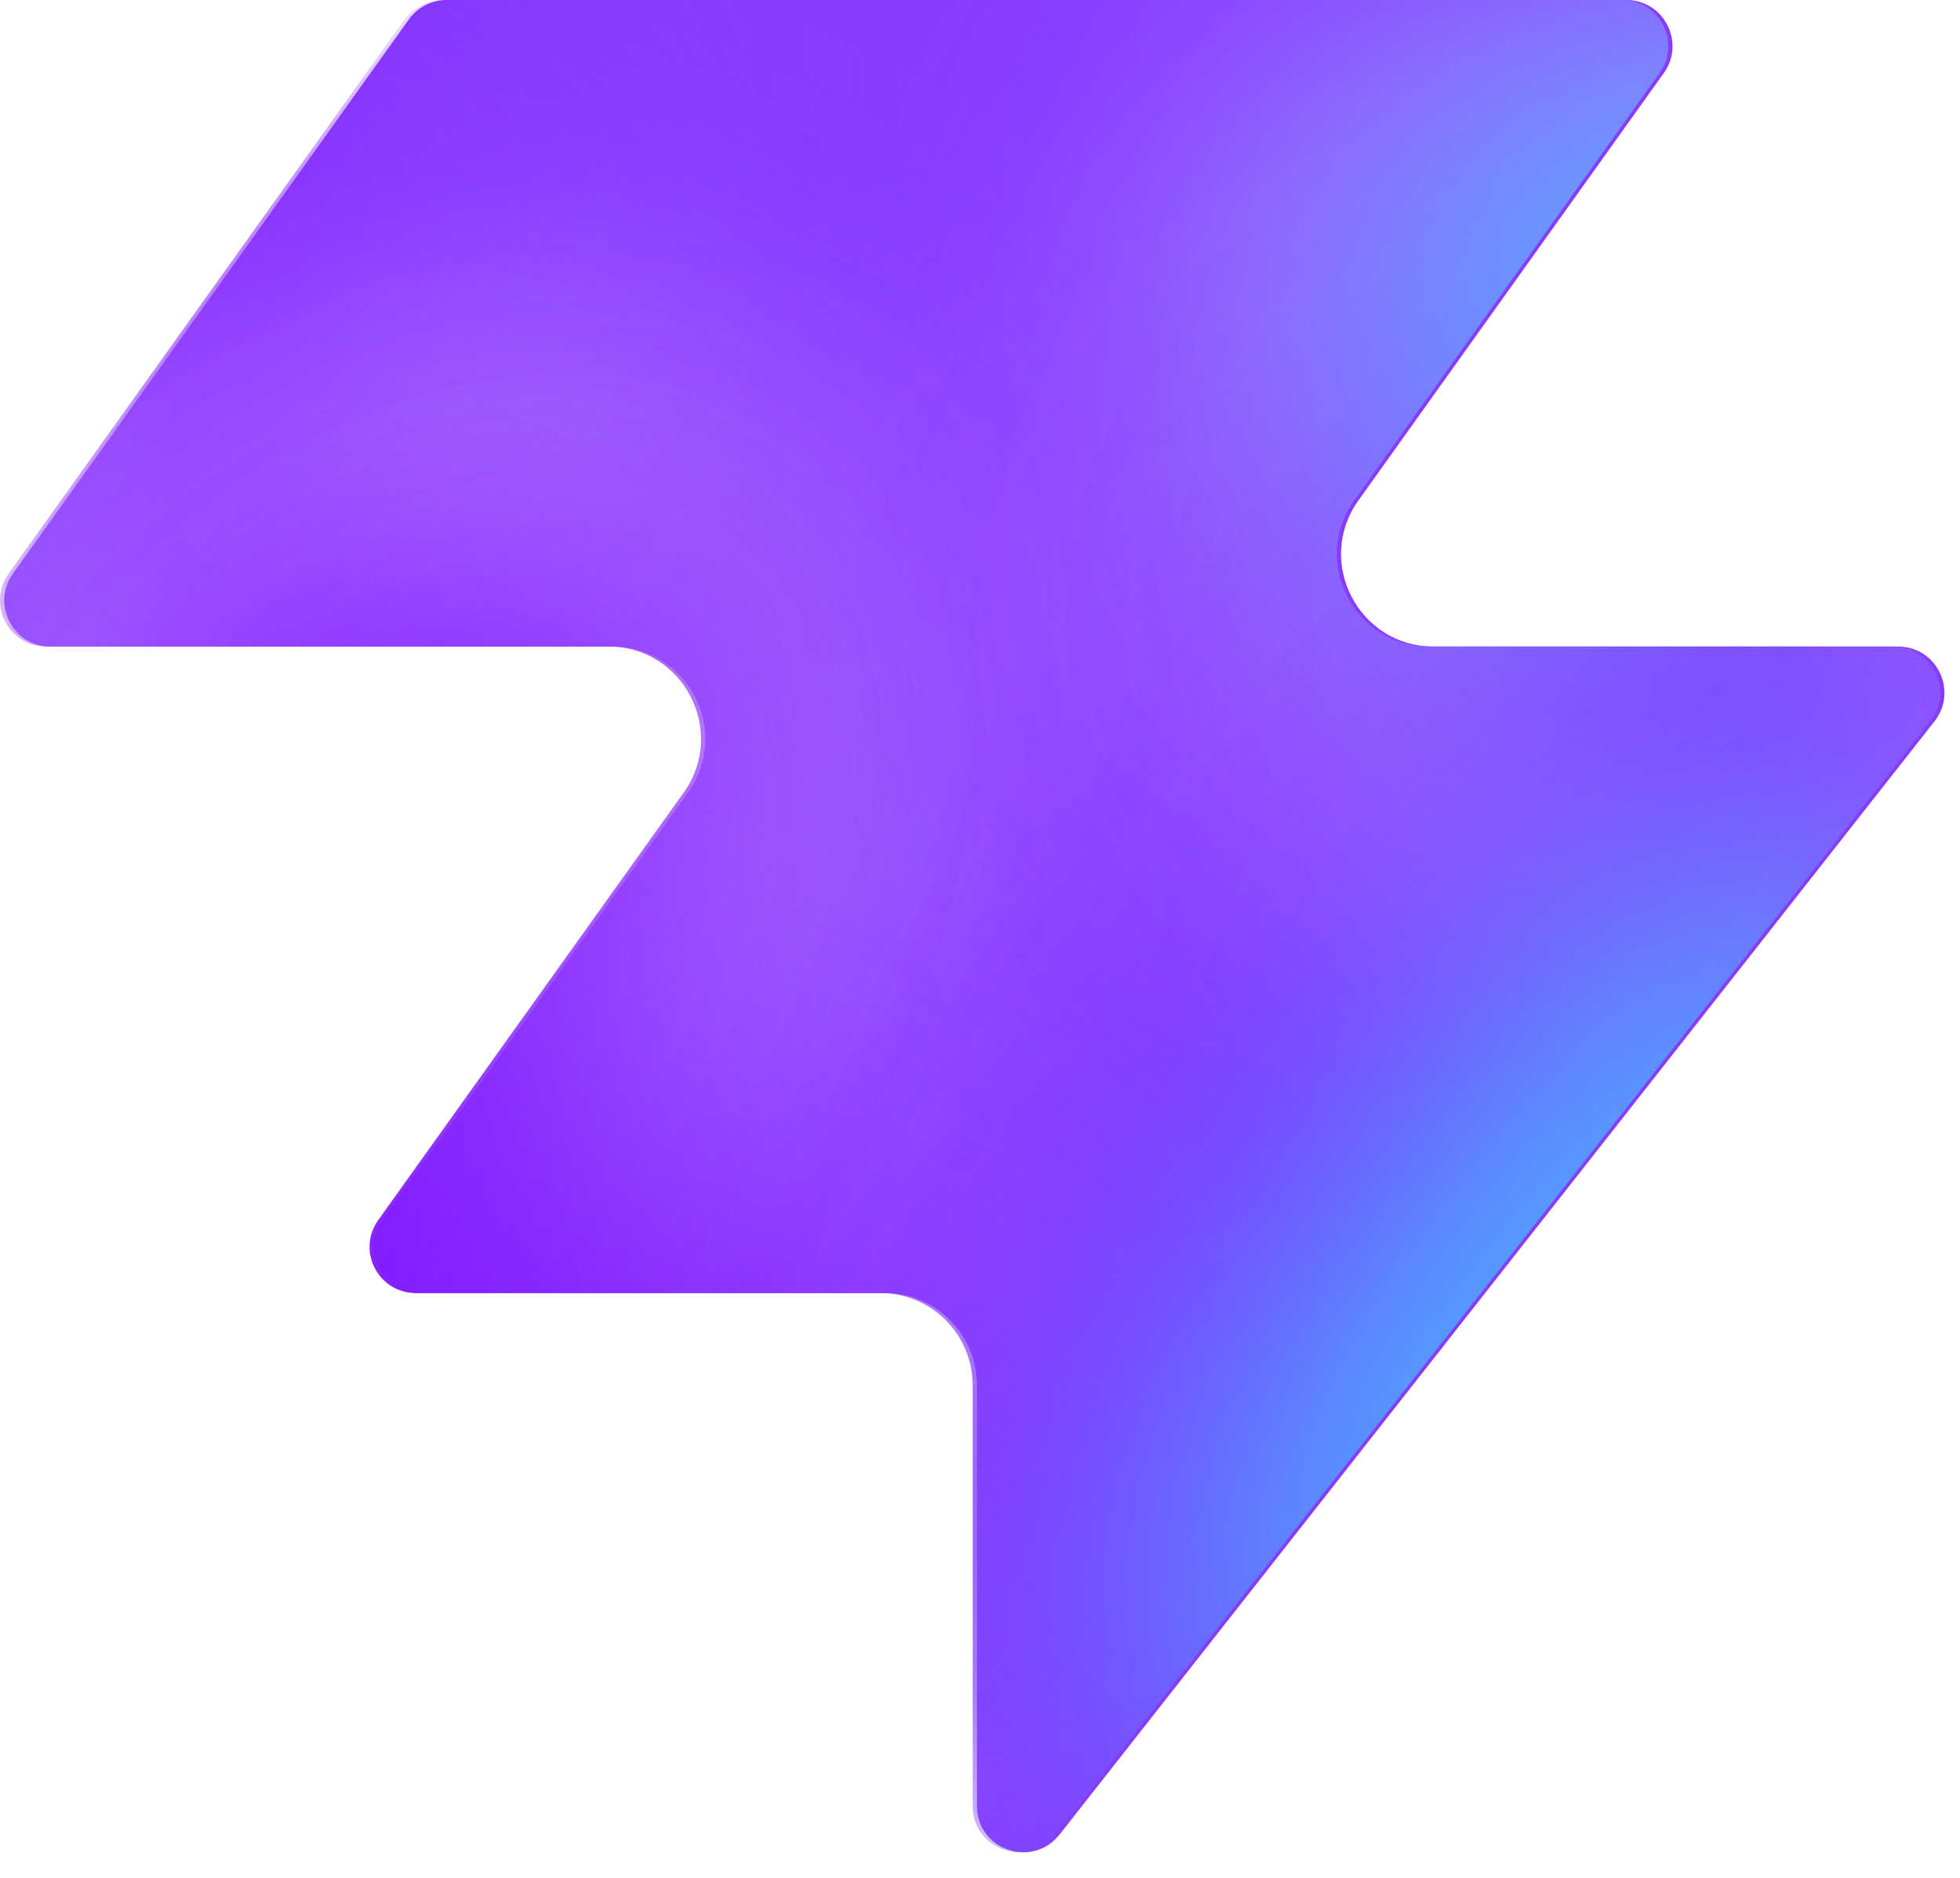
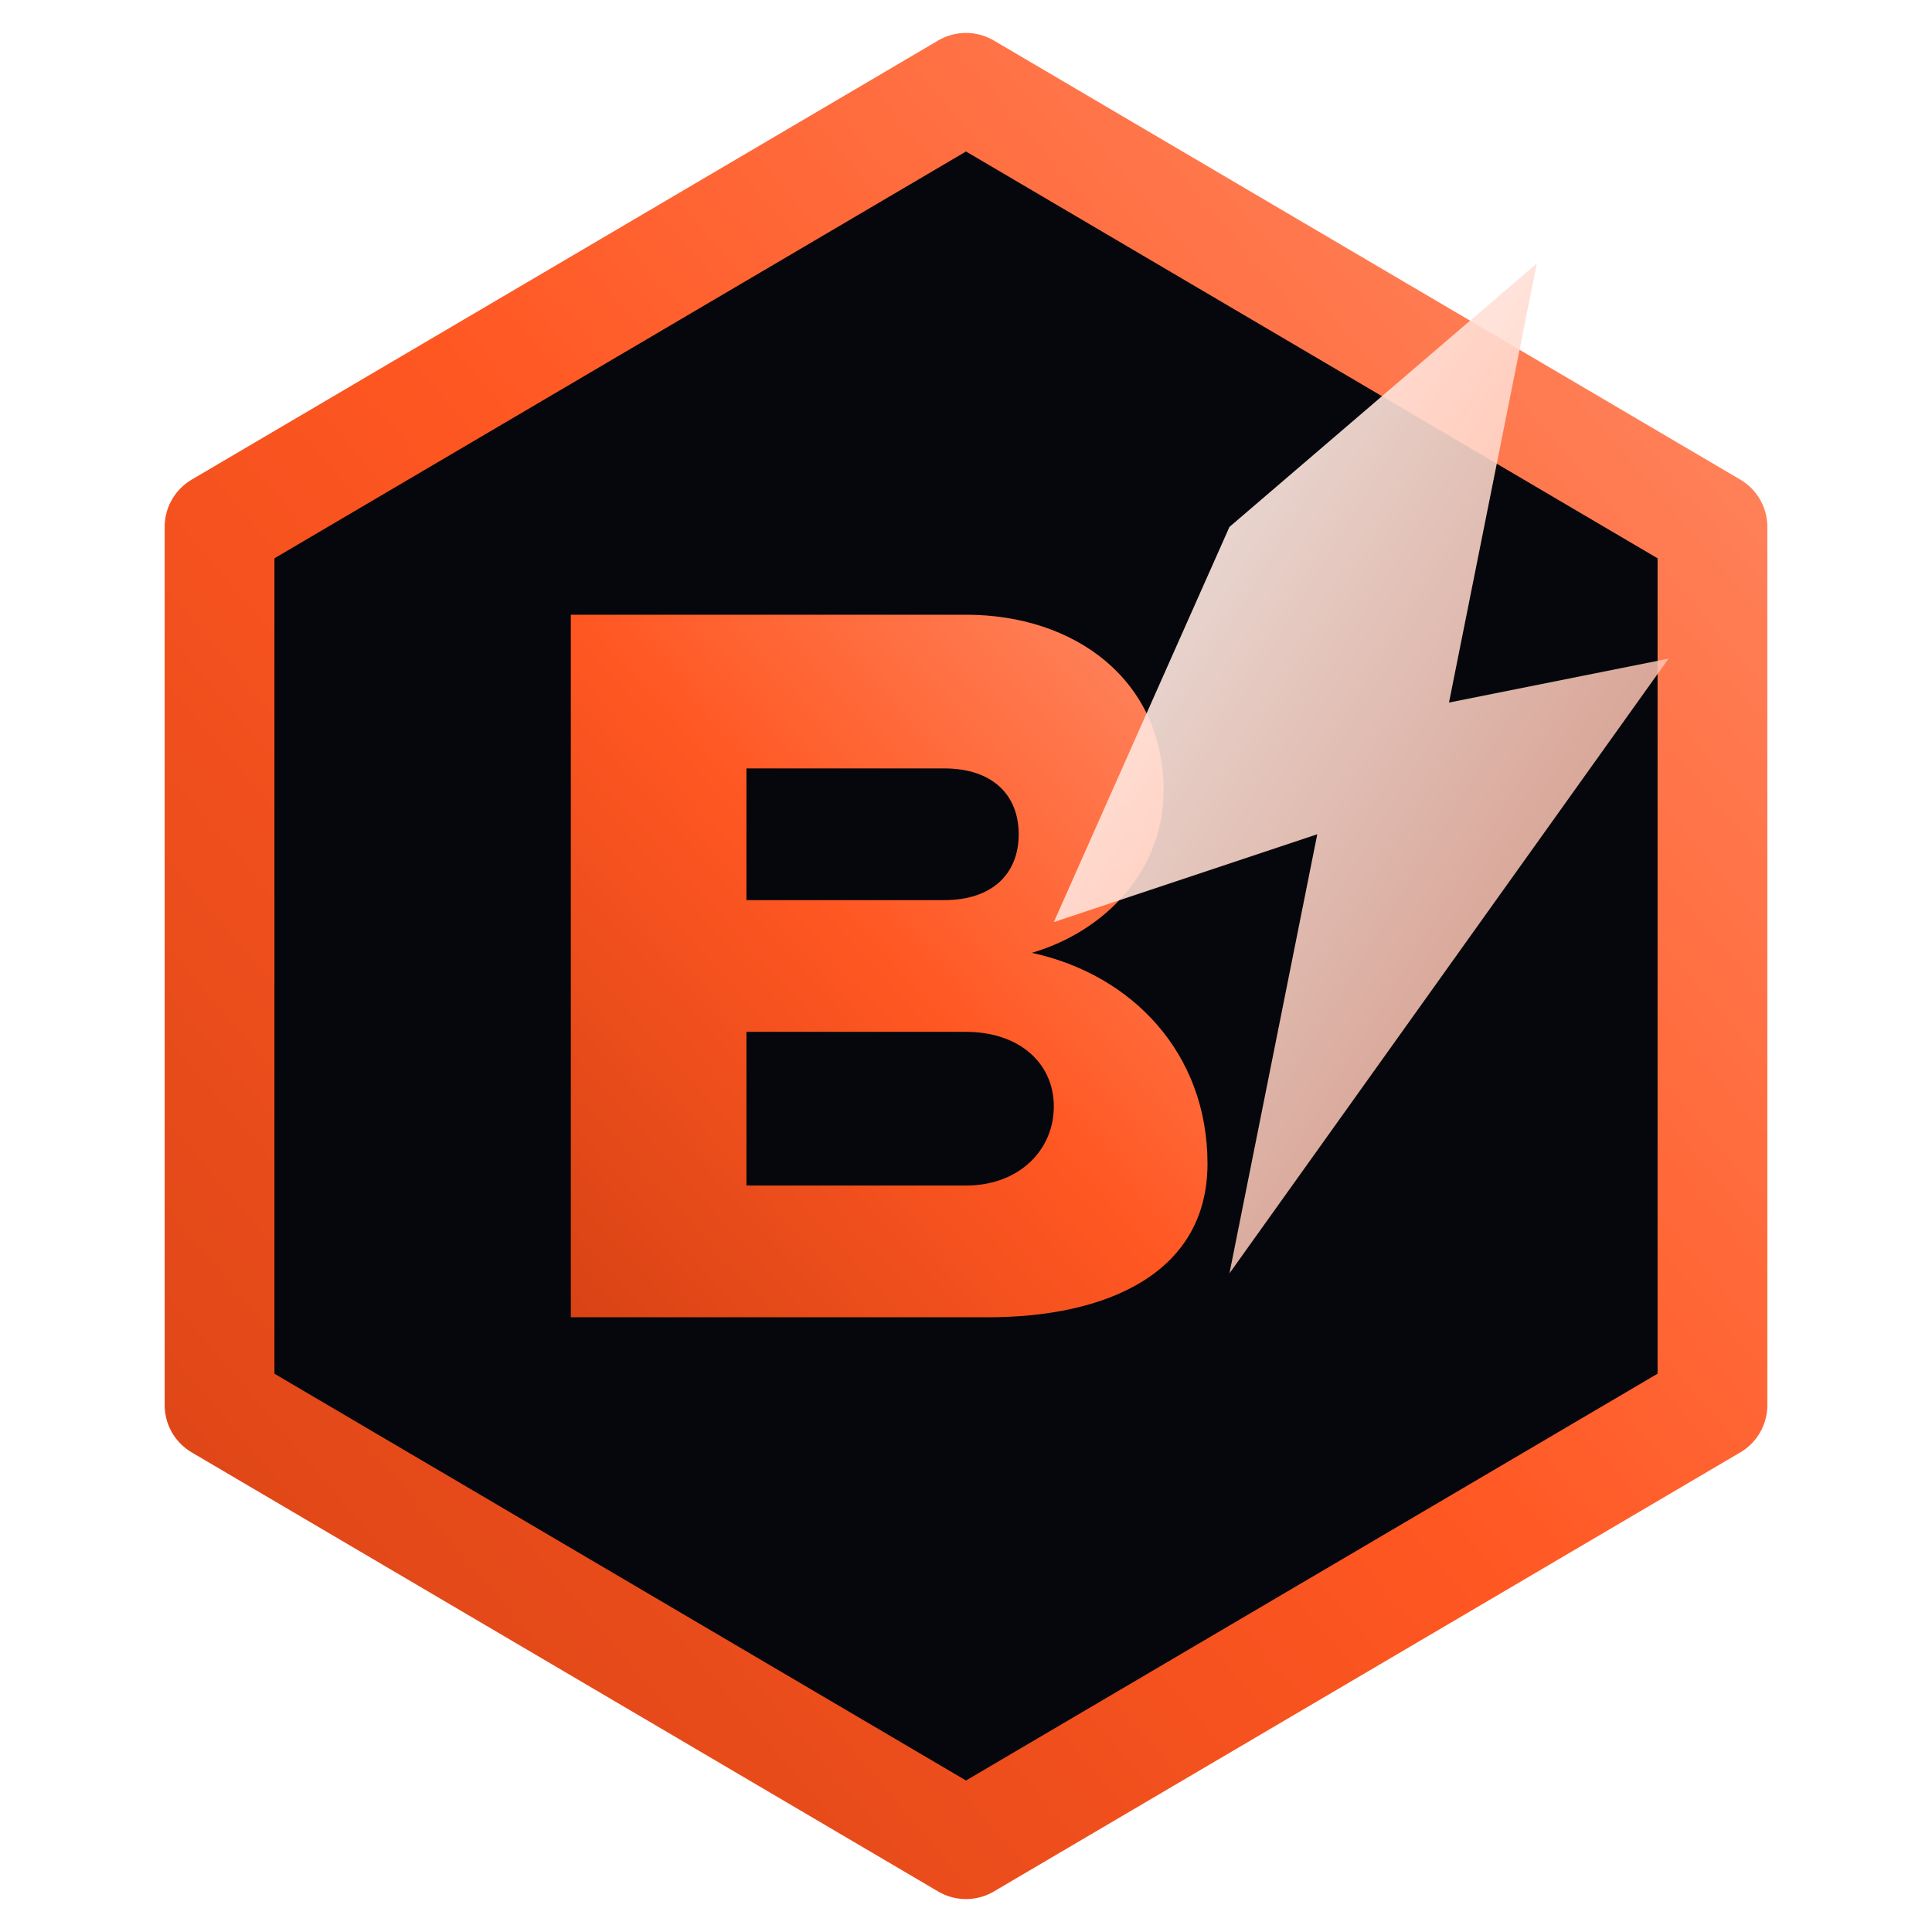
- <svg xmlns="http://www.w3.org/2000/svg" width="48" height="46" fill="none" viewBox="0 0 48 46">
-   <path fill="#863bff" d="M25.946 44.938c-.664.845-2.021.375-2.021-.698V33.937a2.26 2.26 0 0 0-2.262-2.262H10.287c-.92 0-1.456-1.04-.92-1.788l7.48-10.471c1.07-1.497 0-3.578-1.842-3.578H1.237c-.92 0-1.456-1.04-.92-1.788L10.013.474c.214-.297.556-.474.92-.474h28.894c.92 0 1.456 1.04.92 1.788l-7.48 10.471c-1.07 1.498 0 3.579 1.842 3.579h11.377c.943 0 1.473 1.088.89 1.83L25.947 44.94z" style="fill:#863bff;fill:color(display-p3 .525 .23 1);fill-opacity:1" />
-   <mask id="a" width="48" height="46" x="0" y="0" maskUnits="userSpaceOnUse" style="mask-type:alpha">
-     <path fill="#000" d="M25.842 44.938c-.664.844-2.021.375-2.021-.698V33.937a2.26 2.26 0 0 0-2.262-2.262H10.183c-.92 0-1.456-1.04-.92-1.788l7.48-10.471c1.07-1.498 0-3.579-1.842-3.579H1.133c-.92 0-1.456-1.04-.92-1.787L9.91.473c.214-.297.556-.474.92-.474h28.894c.92 0 1.456 1.04.92 1.788l-7.48 10.471c-1.07 1.498 0 3.578 1.842 3.578h11.377c.943 0 1.473 1.088.89 1.832L25.843 44.94z" style="fill:#000;fill-opacity:1" />
-   </mask>
-   <g mask="url(#a)">
-     <g filter="url(#b)">
-       <ellipse cx="5.508" cy="14.704" fill="#ede6ff" rx="5.508" ry="14.704" style="fill:#ede6ff;fill:color(display-p3 .927 .903 1);fill-opacity:1" transform="matrix(.00324 1 1 -.00324 -4.47 31.516)" />
-     </g>
-     <g filter="url(#c)">
-       <ellipse cx="10.399" cy="29.851" fill="#ede6ff" rx="10.399" ry="29.851" style="fill:#ede6ff;fill:color(display-p3 .927 .903 1);fill-opacity:1" transform="matrix(.00324 1 1 -.00324 -39.328 7.883)" />
-     </g>
-     <g filter="url(#d)">
-       <ellipse cx="5.508" cy="30.487" fill="#7e14ff" rx="5.508" ry="30.487" style="fill:#7e14ff;fill:color(display-p3 .492 .077 1);fill-opacity:1" transform="rotate(89.814 -25.913 -14.639)scale(1 -1)" />
-     </g>
-     <g filter="url(#e)">
-       <ellipse cx="5.508" cy="30.599" fill="#7e14ff" rx="5.508" ry="30.599" style="fill:#7e14ff;fill:color(display-p3 .492 .077 1);fill-opacity:1" transform="rotate(89.814 -32.644 -3.334)scale(1 -1)" />
-     </g>
-     <g filter="url(#f)">
-       <ellipse cx="5.508" cy="30.599" fill="#7e14ff" rx="5.508" ry="30.599" style="fill:#7e14ff;fill:color(display-p3 .492 .077 1);fill-opacity:1" transform="matrix(.00324 1 1 -.00324 -34.34 30.47)" />
-     </g>
-     <g filter="url(#g)">
-       <ellipse cx="14.072" cy="22.078" fill="#ede6ff" rx="14.072" ry="22.078" style="fill:#ede6ff;fill:color(display-p3 .927 .903 1);fill-opacity:1" transform="rotate(93.35 24.506 48.493)scale(-1 1)" />
-     </g>
-     <g filter="url(#h)">
-       <ellipse cx="3.47" cy="21.501" fill="#7e14ff" rx="3.47" ry="21.501" style="fill:#7e14ff;fill:color(display-p3 .492 .077 1);fill-opacity:1" transform="rotate(89.009 28.708 47.59)scale(-1 1)" />
-     </g>
-     <g filter="url(#i)">
-       <ellipse cx="3.47" cy="21.501" fill="#7e14ff" rx="3.47" ry="21.501" style="fill:#7e14ff;fill:color(display-p3 .492 .077 1);fill-opacity:1" transform="rotate(89.009 28.708 47.59)scale(-1 1)" />
-     </g>
-     <g filter="url(#j)">
-       <ellipse cx=".387" cy="8.972" fill="#7e14ff" rx="4.407" ry="29.108" style="fill:#7e14ff;fill:color(display-p3 .492 .077 1);fill-opacity:1" transform="rotate(39.51 .387 8.972)" />
-     </g>
-     <g filter="url(#k)">
-       <ellipse cx="47.523" cy="-6.092" fill="#7e14ff" rx="4.407" ry="29.108" style="fill:#7e14ff;fill:color(display-p3 .492 .077 1);fill-opacity:1" transform="rotate(37.892 47.523 -6.092)" />
-     </g>
-     <g filter="url(#l)">
-       <ellipse cx="41.412" cy="6.333" fill="#47bfff" rx="5.971" ry="9.665" style="fill:#47bfff;fill:color(display-p3 .28 .748 1);fill-opacity:1" transform="rotate(37.892 41.412 6.333)" />
-     </g>
-     <g filter="url(#m)">
-       <ellipse cx="-1.879" cy="38.332" fill="#7e14ff" rx="4.407" ry="29.108" style="fill:#7e14ff;fill:color(display-p3 .492 .077 1);fill-opacity:1" transform="rotate(37.892 -1.88 38.332)" />
-     </g>
-     <g filter="url(#n)">
-       <ellipse cx="-1.879" cy="38.332" fill="#7e14ff" rx="4.407" ry="29.108" style="fill:#7e14ff;fill:color(display-p3 .492 .077 1);fill-opacity:1" transform="rotate(37.892 -1.88 38.332)" />
-     </g>
-     <g filter="url(#o)">
-       <ellipse cx="35.651" cy="29.907" fill="#7e14ff" rx="4.407" ry="29.108" style="fill:#7e14ff;fill:color(display-p3 .492 .077 1);fill-opacity:1" transform="rotate(37.892 35.651 29.907)" />
-     </g>
-     <g filter="url(#p)">
-       <ellipse cx="38.418" cy="32.4" fill="#47bfff" rx="5.971" ry="15.297" style="fill:#47bfff;fill:color(display-p3 .28 .748 1);fill-opacity:1" transform="rotate(37.892 38.418 32.4)" />
-     </g>
-   </g>
+ <svg xmlns="http://www.w3.org/2000/svg" width="64" height="64" viewBox="0 0 44 44" fill="none">
  <defs>
-     <filter id="b" width="60.045" height="41.654" x="-19.77" y="16.149" color-interpolation-filters="sRGB" filterUnits="userSpaceOnUse">
-       <feFlood flood-opacity="0" result="BackgroundImageFix" />
-       <feBlend in="SourceGraphic" in2="BackgroundImageFix" result="shape" />
-       <feGaussianBlur result="effect1_foregroundBlur_2002_17158" stdDeviation="7.659" />
-     </filter>
-     <filter id="c" width="90.34" height="51.437" x="-54.613" y="-7.533" color-interpolation-filters="sRGB" filterUnits="userSpaceOnUse">
-       <feFlood flood-opacity="0" result="BackgroundImageFix" />
-       <feBlend in="SourceGraphic" in2="BackgroundImageFix" result="shape" />
-       <feGaussianBlur result="effect1_foregroundBlur_2002_17158" stdDeviation="7.659" />
-     </filter>
-     <filter id="d" width="79.355" height="29.4" x="-49.64" y="2.03" color-interpolation-filters="sRGB" filterUnits="userSpaceOnUse">
-       <feFlood flood-opacity="0" result="BackgroundImageFix" />
-       <feBlend in="SourceGraphic" in2="BackgroundImageFix" result="shape" />
-       <feGaussianBlur result="effect1_foregroundBlur_2002_17158" stdDeviation="4.596" />
-     </filter>
-     <filter id="e" width="79.579" height="29.4" x="-45.045" y="20.029" color-interpolation-filters="sRGB" filterUnits="userSpaceOnUse">
-       <feFlood flood-opacity="0" result="BackgroundImageFix" />
-       <feBlend in="SourceGraphic" in2="BackgroundImageFix" result="shape" />
-       <feGaussianBlur result="effect1_foregroundBlur_2002_17158" stdDeviation="4.596" />
-     </filter>
-     <filter id="f" width="79.579" height="29.4" x="-43.513" y="21.178" color-interpolation-filters="sRGB" filterUnits="userSpaceOnUse">
-       <feFlood flood-opacity="0" result="BackgroundImageFix" />
-       <feBlend in="SourceGraphic" in2="BackgroundImageFix" result="shape" />
-       <feGaussianBlur result="effect1_foregroundBlur_2002_17158" stdDeviation="4.596" />
-     </filter>
-     <filter id="g" width="74.749" height="58.852" x="15.756" y="-17.901" color-interpolation-filters="sRGB" filterUnits="userSpaceOnUse">
-       <feFlood flood-opacity="0" result="BackgroundImageFix" />
-       <feBlend in="SourceGraphic" in2="BackgroundImageFix" result="shape" />
-       <feGaussianBlur result="effect1_foregroundBlur_2002_17158" stdDeviation="7.659" />
-     </filter>
-     <filter id="h" width="61.377" height="25.362" x="23.548" y="2.284" color-interpolation-filters="sRGB" filterUnits="userSpaceOnUse">
-       <feFlood flood-opacity="0" result="BackgroundImageFix" />
-       <feBlend in="SourceGraphic" in2="BackgroundImageFix" result="shape" />
-       <feGaussianBlur result="effect1_foregroundBlur_2002_17158" stdDeviation="4.596" />
-     </filter>
-     <filter id="i" width="61.377" height="25.362" x="23.548" y="2.284" color-interpolation-filters="sRGB" filterUnits="userSpaceOnUse">
-       <feFlood flood-opacity="0" result="BackgroundImageFix" />
-       <feBlend in="SourceGraphic" in2="BackgroundImageFix" result="shape" />
-       <feGaussianBlur result="effect1_foregroundBlur_2002_17158" stdDeviation="4.596" />
-     </filter>
-     <filter id="j" width="56.045" height="63.649" x="-27.636" y="-22.853" color-interpolation-filters="sRGB" filterUnits="userSpaceOnUse">
-       <feFlood flood-opacity="0" result="BackgroundImageFix" />
-       <feBlend in="SourceGraphic" in2="BackgroundImageFix" result="shape" />
-       <feGaussianBlur result="effect1_foregroundBlur_2002_17158" stdDeviation="4.596" />
-     </filter>
-     <filter id="k" width="54.814" height="64.646" x="20.116" y="-38.415" color-interpolation-filters="sRGB" filterUnits="userSpaceOnUse">
-       <feFlood flood-opacity="0" result="BackgroundImageFix" />
-       <feBlend in="SourceGraphic" in2="BackgroundImageFix" result="shape" />
-       <feGaussianBlur result="effect1_foregroundBlur_2002_17158" stdDeviation="4.596" />
-     </filter>
-     <filter id="l" width="33.541" height="35.313" x="24.641" y="-11.323" color-interpolation-filters="sRGB" filterUnits="userSpaceOnUse">
-       <feFlood flood-opacity="0" result="BackgroundImageFix" />
-       <feBlend in="SourceGraphic" in2="BackgroundImageFix" result="shape" />
-       <feGaussianBlur result="effect1_foregroundBlur_2002_17158" stdDeviation="4.596" />
-     </filter>
-     <filter id="m" width="54.814" height="64.646" x="-29.286" y="6.009" color-interpolation-filters="sRGB" filterUnits="userSpaceOnUse">
-       <feFlood flood-opacity="0" result="BackgroundImageFix" />
-       <feBlend in="SourceGraphic" in2="BackgroundImageFix" result="shape" />
-       <feGaussianBlur result="effect1_foregroundBlur_2002_17158" stdDeviation="4.596" />
-     </filter>
-     <filter id="n" width="54.814" height="64.646" x="-29.286" y="6.009" color-interpolation-filters="sRGB" filterUnits="userSpaceOnUse">
-       <feFlood flood-opacity="0" result="BackgroundImageFix" />
-       <feBlend in="SourceGraphic" in2="BackgroundImageFix" result="shape" />
-       <feGaussianBlur result="effect1_foregroundBlur_2002_17158" stdDeviation="4.596" />
-     </filter>
-     <filter id="o" width="54.814" height="64.646" x="8.244" y="-2.416" color-interpolation-filters="sRGB" filterUnits="userSpaceOnUse">
-       <feFlood flood-opacity="0" result="BackgroundImageFix" />
-       <feBlend in="SourceGraphic" in2="BackgroundImageFix" result="shape" />
-       <feGaussianBlur result="effect1_foregroundBlur_2002_17158" stdDeviation="4.596" />
-     </filter>
-     <filter id="p" width="39.409" height="43.623" x="18.713" y="10.588" color-interpolation-filters="sRGB" filterUnits="userSpaceOnUse">
-       <feFlood flood-opacity="0" result="BackgroundImageFix" />
-       <feBlend in="SourceGraphic" in2="BackgroundImageFix" result="shape" />
-       <feGaussianBlur result="effect1_foregroundBlur_2002_17158" stdDeviation="4.596" />
-     </filter>
+     <linearGradient id="bsFaviconGrad1" x1="0%" y1="100%" x2="100%" y2="0%">
+       <stop offset="0%" stop-color="#d84315" />
+       <stop offset="50%" stop-color="#ff5722" />
+       <stop offset="100%" stop-color="#ff8a65" />
+     </linearGradient>
+     <linearGradient id="bsFaviconGrad2" x1="0%" y1="0%" x2="100%" y2="100%">
+       <stop offset="0%" stop-color="#ffffff" stop-opacity="0.95" />
+       <stop offset="100%" stop-color="#ffab91" stop-opacity="0.8" />
+     </linearGradient>
  </defs>
+   <path d="M22 2L39 12V32L22 42L5 32V12L22 2Z" fill="#05070c" stroke="url(#bsFaviconGrad1)" stroke-width="2.5" stroke-linejoin="round" />
+   <path d="M13 30V14H22C24.5 14 26.5 15.5 26.5 18C26.5 19.8 25.2 21.2 23.5 21.7C25.8 22.2 27.5 24 27.5 26.5C27.5 29 25.2 30 22.5 30H13Z" fill="url(#bsFaviconGrad1)" />
+   <path d="M17 17.5H21.5C22.6 17.5 23.2 18.1 23.2 19C23.2 19.9 22.6 20.5 21.5 20.5H17V17.5Z" fill="#05070c" />
+   <path d="M17 23.5H22C23.2 23.5 24 24.2 24 25.2C24 26.2 23.2 27 22 27H17V23.5Z" fill="#05070c" />
+   <path d="M28 12L35 6L33 16L38 15L28 29L30 19L24 21L28 12Z" fill="url(#bsFaviconGrad2)" />
</svg>
